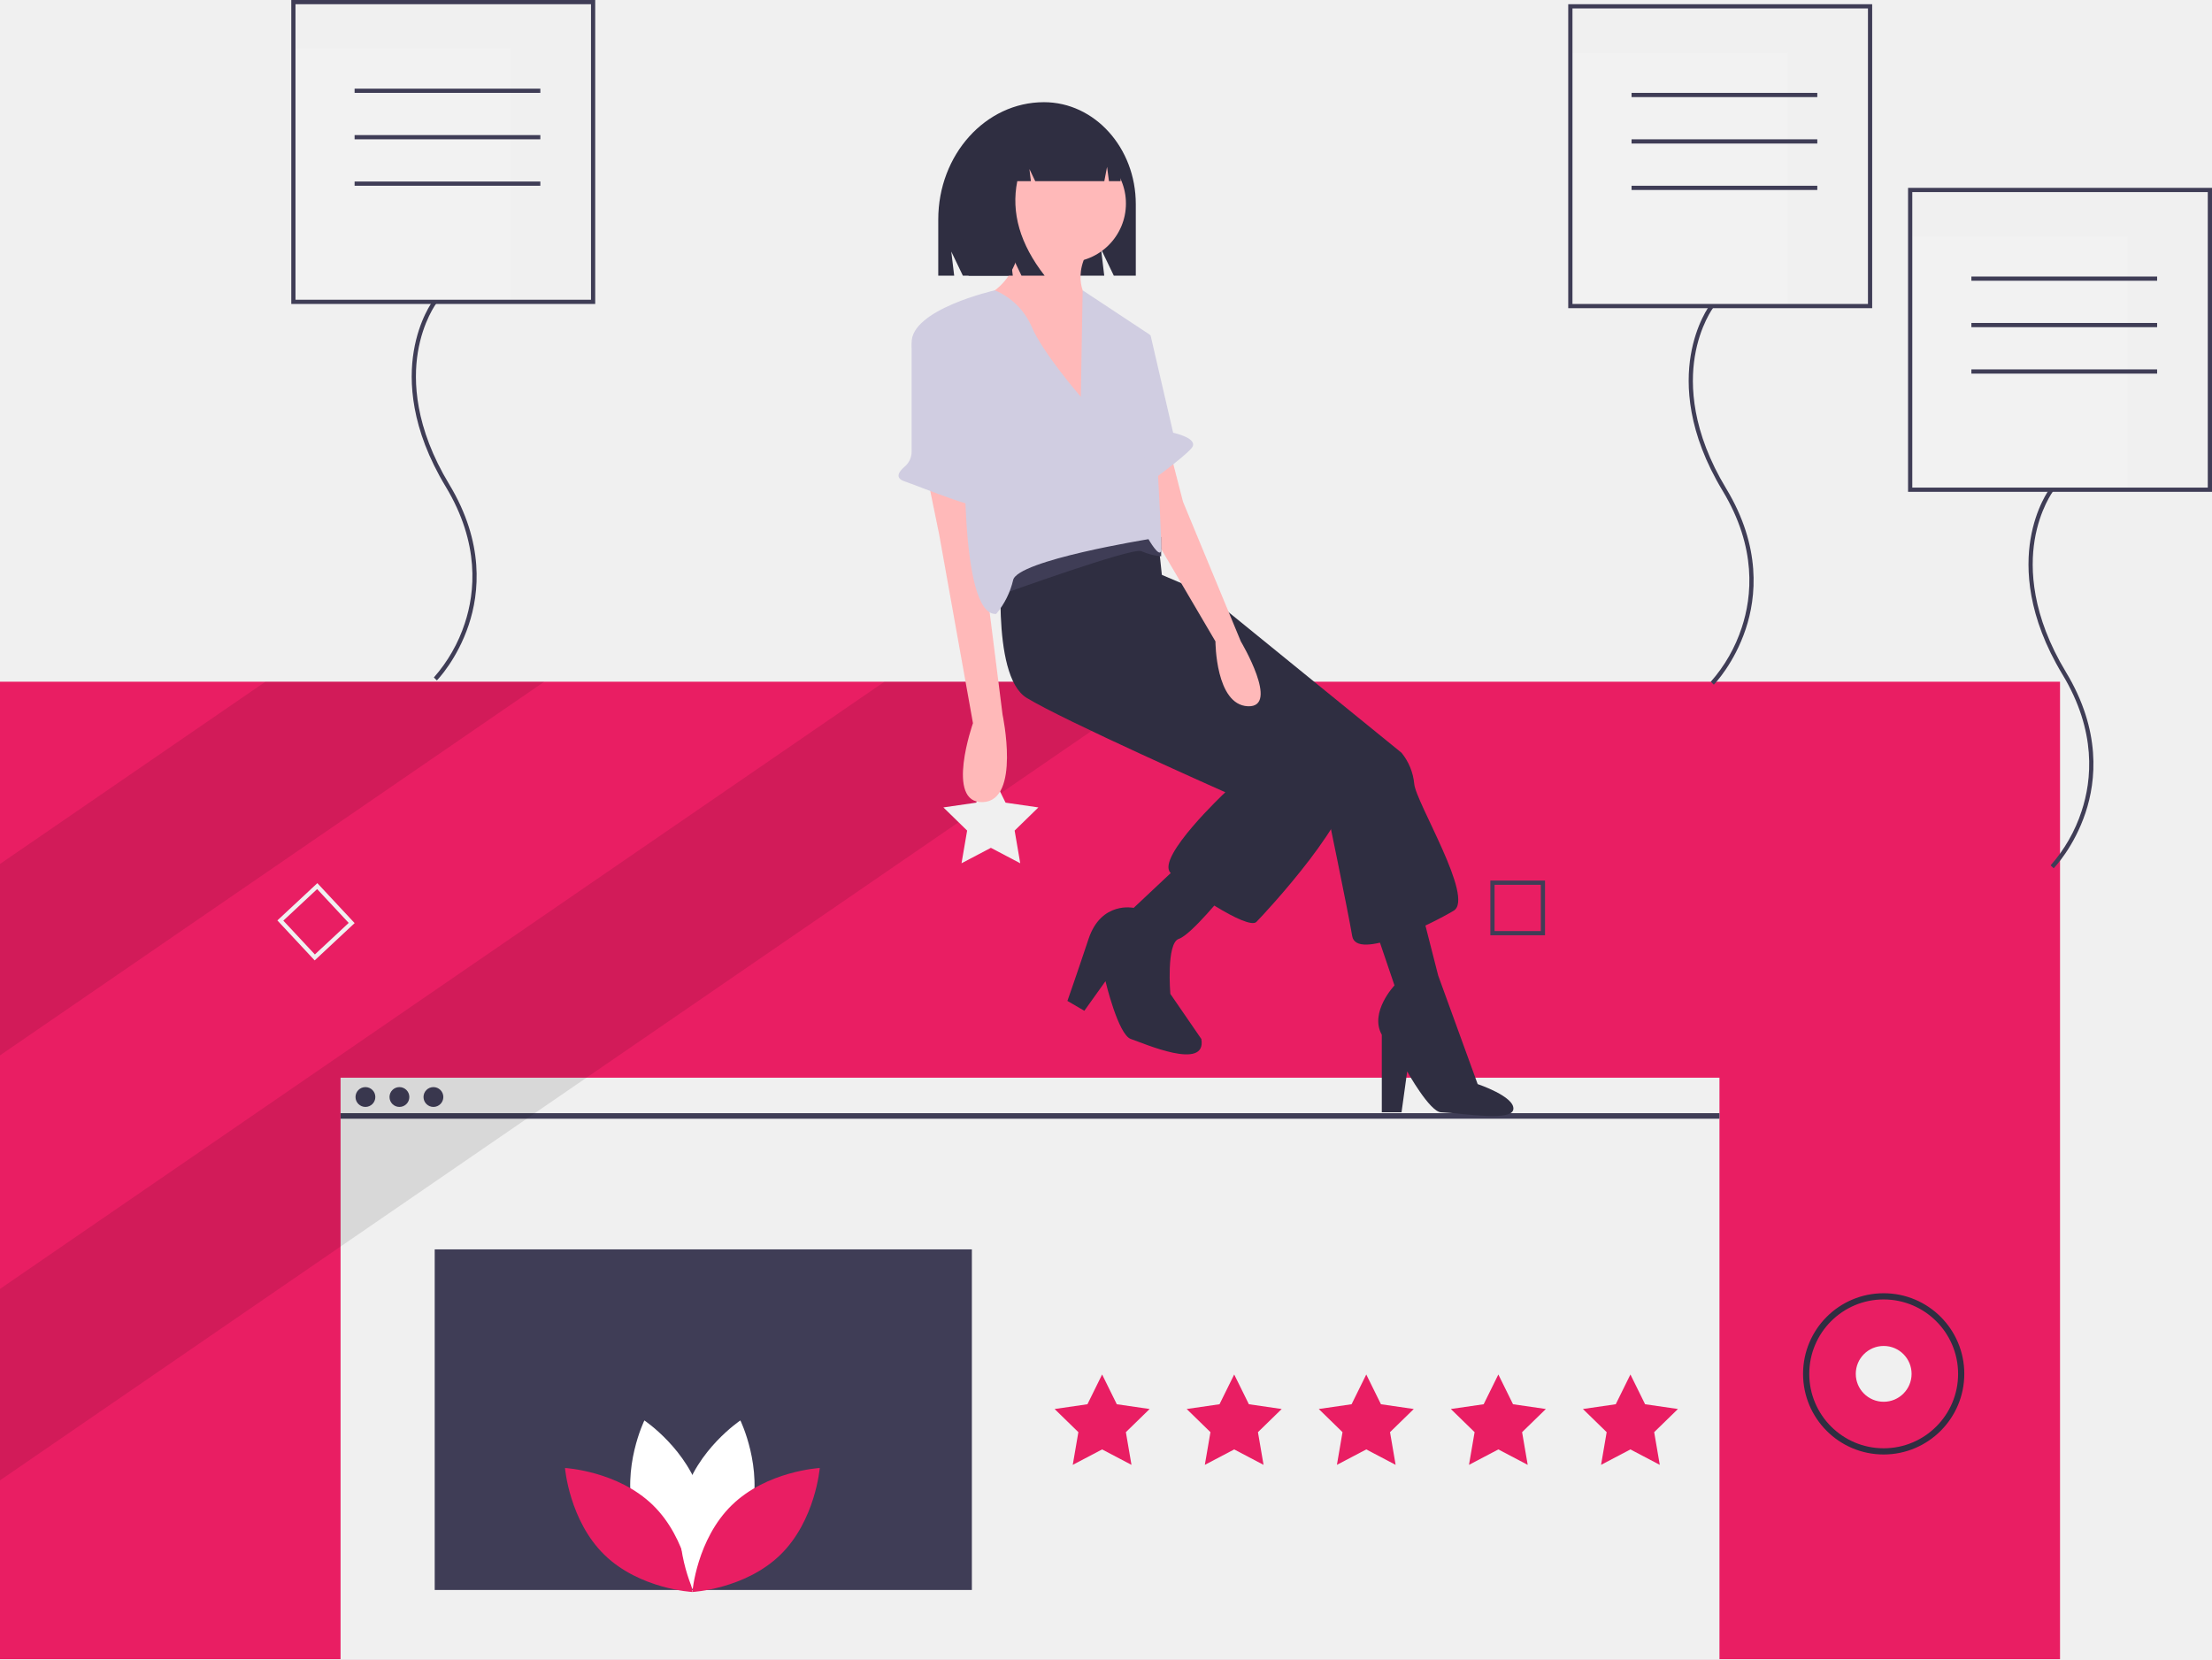
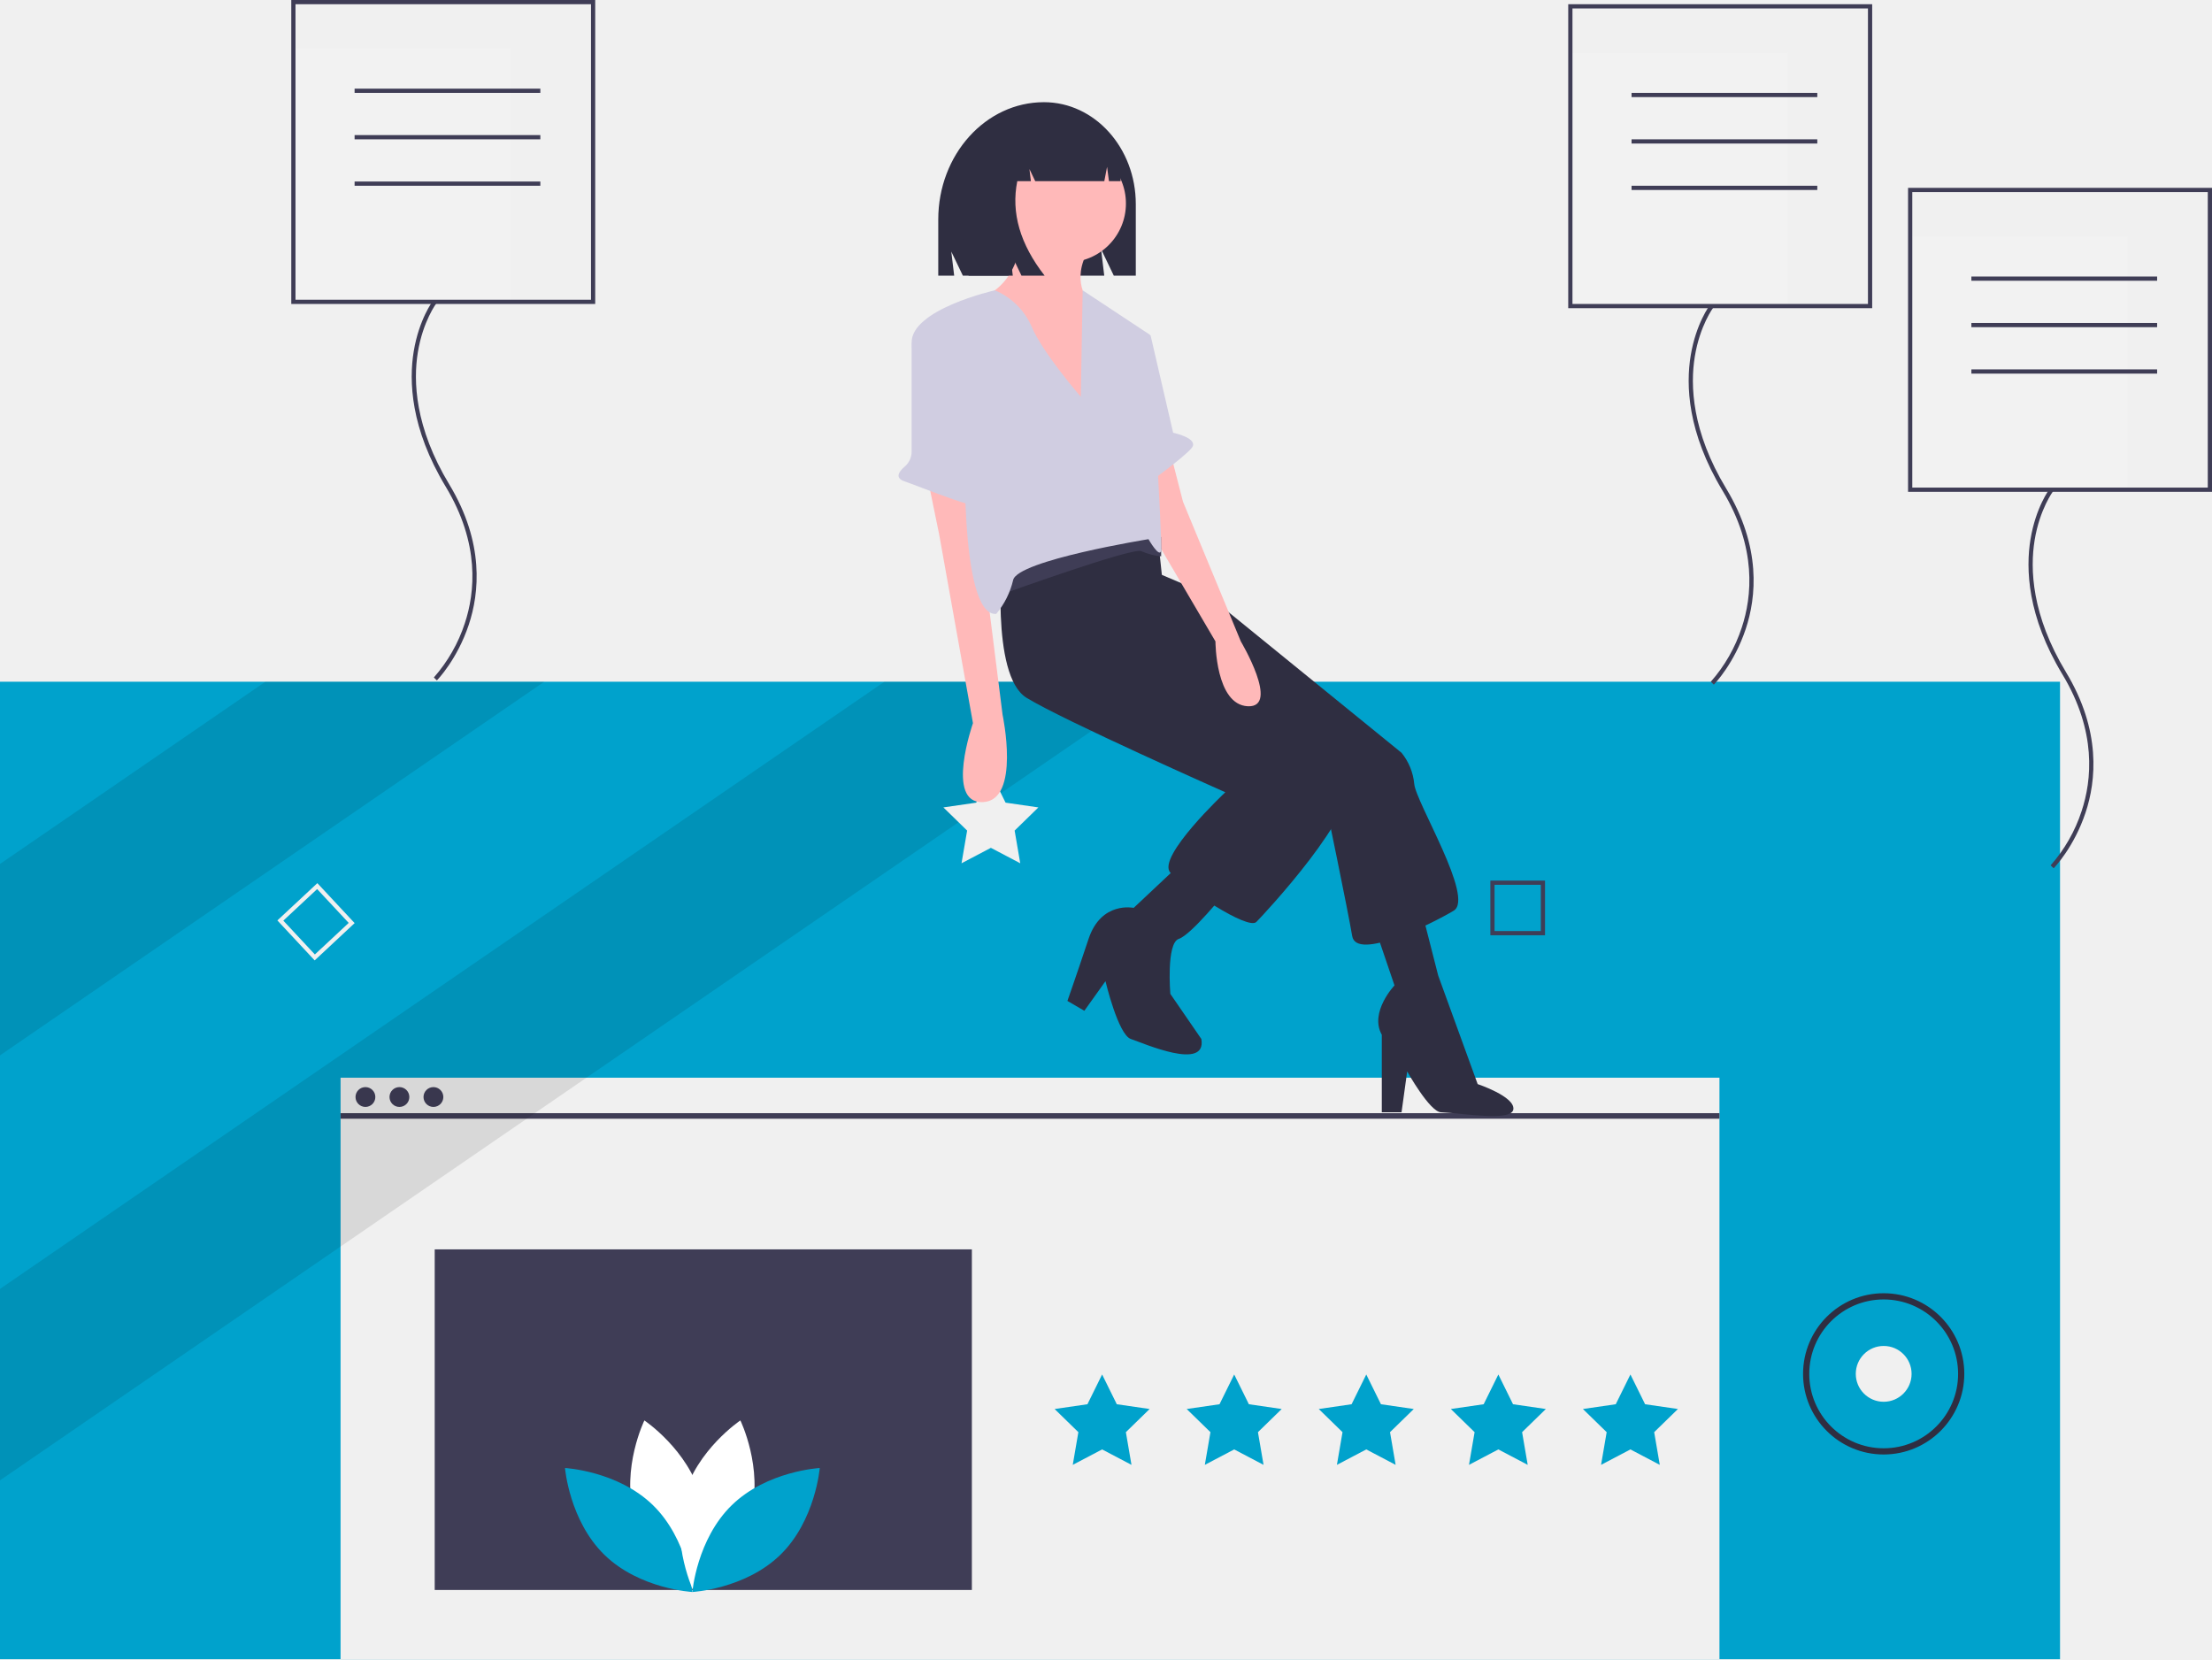
<svg xmlns="http://www.w3.org/2000/svg" id="b7d53209-d177-4d97-8fa5-97496651953b" data-name="Layer 1" width="1048" height="786.038" viewBox="0 0 1048 786.038">
-   <rect y="322.962" width="976" height="463.075" fill="#e91e63" />
+   <rect y="322.962" width="976" height="463.075" fill="#00a2cc" />
  <rect x="161.355" y="510.554" width="653.29" height="275.484" fill="#f0f0f0" />
  <rect x="161.355" y="527.363" width="653.29" height="2.624" fill="#3f3d56" />
  <circle cx="173.131" cy="519.706" r="4.698" fill="#3f3d56" />
  <circle cx="189.239" cy="519.706" r="4.698" fill="#3f3d56" />
  <circle cx="205.347" cy="519.706" r="4.698" fill="#3f3d56" />
-   <polygon points="522.161 651.159 529.116 665.252 544.668 667.511 533.415 678.481 536.071 693.97 522.161 686.657 508.251 693.97 510.907 678.481 499.654 667.511 515.206 665.252 522.161 651.159" fill="#e91e63" />
-   <polygon points="584.736 651.159 591.691 665.252 607.243 667.511 595.989 678.481 598.646 693.97 584.736 686.657 570.826 693.97 573.482 678.481 562.229 667.511 577.781 665.252 584.736 651.159" fill="#e91e63" />
-   <polygon points="647.311 651.159 654.266 665.252 669.818 667.511 658.564 678.481 661.221 693.97 647.311 686.657 633.401 693.97 636.057 678.481 624.804 667.511 640.356 665.252 647.311 651.159" fill="#e91e63" />
-   <polygon points="709.886 651.159 716.841 665.252 732.393 667.511 721.139 678.481 723.796 693.97 709.886 686.657 695.976 693.97 698.632 678.481 687.379 667.511 702.931 665.252 709.886 651.159" fill="#e91e63" />
-   <polygon points="772.461 651.159 779.416 665.252 794.968 667.511 783.714 678.481 786.371 693.97 772.461 686.657 758.55 693.97 761.207 678.481 749.954 667.511 765.506 665.252 772.461 651.159" fill="#e91e63" />
+   <polygon points="522.161 651.159 529.116 665.252 544.668 667.511 533.415 678.481 536.071 693.97 522.161 686.657 508.251 693.97 510.907 678.481 499.654 667.511 515.206 665.252 522.161 651.159" fill="#00a2cc" />
+   <polygon points="584.736 651.159 591.691 665.252 607.243 667.511 595.989 678.481 598.646 693.97 584.736 686.657 570.826 693.97 573.482 678.481 562.229 667.511 577.781 665.252 584.736 651.159" fill="#00a2cc" />
+   <polygon points="647.311 651.159 654.266 665.252 669.818 667.511 658.564 678.481 661.221 693.97 647.311 686.657 633.401 693.97 636.057 678.481 624.804 667.511 640.356 665.252 647.311 651.159" fill="#00a2cc" />
+   <polygon points="709.886 651.159 716.841 665.252 732.393 667.511 721.139 678.481 723.796 693.97 709.886 686.657 695.976 693.97 698.632 678.481 687.379 667.511 702.931 665.252 709.886 651.159" fill="#00a2cc" />
+   <polygon points="772.461 651.159 779.416 665.252 794.968 667.511 783.714 678.481 786.371 693.97 772.461 686.657 758.55 693.97 761.207 678.481 749.954 667.511 765.506 665.252 772.461 651.159" fill="#00a2cc" />
  <rect x="205.957" y="591.887" width="254.495" height="161.355" fill="#3f3d56" />
  <polygon points="257.853 322.962 0 499.98 0 409.294 125.752 322.962 257.853 322.962" opacity="0.1" />
  <polygon points="551.112 322.962 0 701.307 0 610.607 419.011 322.962 551.112 322.962" opacity="0.1" />
  <path d="M225.081,511.968l-17.664-18.938L226.355,475.366,244.019,494.304Zm-14.848-18.84,14.946,16.024,16.024-14.946-14.946-16.024Z" transform="translate(-76 -56.98118)" fill="#f0f0f0" />
  <path d="M808,500.056H782.103v-25.897H808Zm-23.905-1.992h21.913V476.151H784.095Z" transform="translate(-76 -56.98118)" fill="#3f3d56" />
  <circle cx="892.45" cy="650.862" r="13.221" fill="#f0f0f0" />
  <path d="M968.45,746.038a38.195,38.195,0,1,1,38.195-38.195A38.238,38.238,0,0,1,968.45,746.038Zm0-73.452a35.257,35.257,0,1,0,35.257,35.257A35.297,35.297,0,0,0,968.45,672.586Z" transform="translate(-76 -56.98118)" fill="#2f2e41" />
  <path d="M376.409,774.851c6.073,22.45,26.875,36.354,26.875,36.354s10.955-22.495,4.882-44.945-26.875-36.354-26.875-36.354S370.335,752.401,376.409,774.851Z" transform="translate(-76 -56.98118)" fill="#fff" />
-   <path d="M385.333,770.027c16.665,16.223,18.7,41.16,18.7,41.16s-24.984-1.364-41.648-17.587S343.684,752.44,343.684,752.44,368.668,753.804,385.333,770.027Z" transform="translate(-76 -56.98118)" fill="#e91e63" />
+   <path d="M385.333,770.027c16.665,16.223,18.7,41.16,18.7,41.16s-24.984-1.364-41.648-17.587S343.684,752.44,343.684,752.44,368.668,753.804,385.333,770.027Z" transform="translate(-76 -56.98118)" fill="#00a2cc" />
  <path d="M431.657,774.851c-6.073,22.45-26.875,36.354-26.875,36.354s-10.955-22.495-4.882-44.945,26.875-36.354,26.875-36.354S437.731,752.401,431.657,774.851Z" transform="translate(-76 -56.98118)" fill="#fff" />
-   <path d="M422.733,770.027c-16.665,16.223-18.7,41.16-18.7,41.16s24.984-1.364,41.648-17.587S464.382,752.44,464.382,752.44,439.398,753.804,422.733,770.027Z" transform="translate(-76 -56.98118)" fill="#e91e63" />
+   <path d="M422.733,770.027c-16.665,16.223-18.7,41.16-18.7,41.16s24.984-1.364,41.648-17.587S464.382,752.44,464.382,752.44,439.398,753.804,422.733,770.027Z" transform="translate(-76 -56.98118)" fill="#00a2cc" />
  <rect x="744" y="25" width="103" height="120" fill="#f2f2f2" />
  <path d="M887.981,381.329l-1.431-1.397a73.107,73.107,0,0,0,14.662-25.651c4.866-14.643,7.243-37.769-9.068-64.783-16.688-27.64-17.439-50.089-15.131-64.055,2.512-15.196,8.921-23.714,9.192-24.069l1.589,1.214c-.064.083-6.417,8.556-8.828,23.299-2.226,13.611-1.449,35.517,14.889,62.577,16.728,27.705,14.25,51.473,9.226,66.533C897.638,371.315,888.373,380.928,887.981,381.329Z" transform="translate(-76 -56.98118)" fill="#3f3d56" />
  <path d="M963,202.981H819v-144H963Zm-142-2H961v-140H821Z" transform="translate(-76 -56.98118)" fill="#3f3d56" />
  <rect x="773" y="44" width="88" height="2" fill="#3f3d56" />
  <rect x="773" y="66" width="88" height="2" fill="#3f3d56" />
  <rect x="773" y="88" width="88" height="2" fill="#3f3d56" />
  <rect x="905" y="112" width="103" height="120" fill="#f2f2f2" />
  <path d="M1048.981,468.329l-1.431-1.397a73.107,73.107,0,0,0,14.662-25.651c4.866-14.643,7.243-37.769-9.068-64.783-16.688-27.64-17.439-50.089-15.131-64.055,2.512-15.196,8.921-23.714,9.192-24.069l1.589,1.214c-.064.083-6.417,8.556-8.828,23.299-2.226,13.611-1.449,35.517,14.889,62.577,16.728,27.705,14.25,51.473,9.226,66.533C1058.638,458.315,1049.373,467.928,1048.981,468.329Z" transform="translate(-76 -56.98118)" fill="#3f3d56" />
  <path d="M1124,289.981H980v-144h144Zm-142-2h140v-140H982Z" transform="translate(-76 -56.98118)" fill="#3f3d56" />
  <rect x="934" y="131" width="88" height="2" fill="#3f3d56" />
  <rect x="934" y="153" width="88" height="2" fill="#3f3d56" />
  <rect x="934" y="175" width="88" height="2" fill="#3f3d56" />
  <rect x="139" y="23" width="103" height="120" fill="#f2f2f2" />
  <path d="M282.981,379.329l-1.431-1.397a73.107,73.107,0,0,0,14.662-25.651c4.866-14.643,7.243-37.769-9.068-64.783-16.688-27.64-17.439-50.089-15.131-64.055,2.512-15.196,8.921-23.714,9.192-24.069l1.589,1.214c-.064.083-6.417,8.556-8.828,23.299-2.226,13.611-1.449,35.517,14.889,62.577,16.728,27.705,14.25,51.473,9.226,66.533C292.638,369.315,283.373,378.928,282.981,379.329Z" transform="translate(-76 -56.98118)" fill="#3f3d56" />
  <path d="M358,200.981H214v-144H358Zm-142-2H356v-140H216Z" transform="translate(-76 -56.98118)" fill="#3f3d56" />
  <rect x="168" y="42" width="88" height="2" fill="#3f3d56" />
  <rect x="168" y="64" width="88" height="2" fill="#3f3d56" />
  <rect x="168" y="86" width="88" height="2" fill="#3f3d56" />
  <polygon points="469.461 366.159 476.416 380.252 491.968 382.511 480.714 393.481 483.371 408.97 469.461 401.657 455.55 408.97 458.207 393.481 446.954 382.511 462.506 380.252 469.461 366.159" fill="#f0f0f0" />
  <path d="M570.603,105.392h0c24.032,0,43.514,21.62,43.514,48.291v33.885H603.695l-6.033-12.555,1.508,12.555H532.185l-5.485-11.413,1.371,11.413h-7.542V160.962C520.53,130.272,542.948,105.392,570.603,105.392Z" transform="translate(-76 -56.98118)" fill="#2f2e41" />
  <path d="M620.462,326.777,647.179,338.132l92.842,75.476a27.326,27.326,0,0,1,6.011,14.694c.668,8.683,28.721,54.102,18.702,60.113s-46.087,24.045-48.091,12.023-12.691-63.453-12.691-63.453l-89.502-80.151Z" transform="translate(-76 -56.98118)" fill="#2f2e41" />
  <path d="M725.326,490.42l11.355,33.396s-12.023,12.691-6.011,23.377v36.736h9.351l2.672-19.37s10.651,19.125,16.03,19.37c11.277.513,33.609,4.524,34.277-1.487s-16.911-11.872-16.911-11.872l-18.702-51.43-8.015-31.393Z" transform="translate(-76 -56.98118)" fill="#2f2e41" />
  <path d="M550.997,318.094s-6.011,58.778,11.355,69.464S656.53,432.31,656.53,432.31s-32.728,30.725-26.049,38.072,36.736,27.385,40.744,23.377,48.759-52.098,43.415-67.461-79.483-65.457-79.483-65.457l-8.683-31.393-2.672-25.381-28.053-18.034Z" transform="translate(-76 -56.98118)" fill="#2f2e41" />
  <circle cx="505.598" cy="96.419" r="27.845" fill="#ffb9b9" />
  <path d="M560.014,164.805s1.336,25.381-19.37,33.396S592.075,258.315,592.075,258.315V200.205s-9.351-10.019,0-25.381Z" transform="translate(-76 -56.98118)" fill="#ffb9b9" />
  <path d="M515.597,284.03l5.343,26.049L536.971,399.581s-13.359,38.072,4.675,37.404,9.351-41.411,9.351-41.411l-9.351-74.14V292.713Z" transform="translate(-76 -56.98118)" fill="#ffb9b9" />
  <path d="M630.481,271.339l6.011,23.377,27.385,66.125s18.702,31.393,3.34,30.725-15.362-30.725-15.362-30.725l-31.393-53.434V277.351Z" transform="translate(-76 -56.98118)" fill="#ffb9b9" />
  <path d="M635.156,466.374l-22.042,20.706s-15.362-3.34-21.374,14.694-10.019,29.389-10.019,29.389l8.015,4.675,10.019-14.026s6.011,25.381,12.023,27.385,36.068,15.362,33.396,0l-14.694-21.374s-2.004-24.045,4.008-26.049S656.53,479.733,656.53,479.733Z" transform="translate(-76 -56.98118)" fill="#2f2e41" />
  <path d="M549.939,338.8s62.785-22.71,66.793-20.706a30.121,30.121,0,0,0,9.408,2.442l-.057-9.121s-20.706-7.347-32.061-2.672-46.087,25.381-46.087,25.381Z" transform="translate(-76 -56.98118)" fill="#3f3d56" />
  <path d="M588.067,244.956s-18.034-20.706-23.377-33.396a32.791,32.791,0,0,0-17.335-17.046s-40.106,9.031-39.439,25.061,25.381,40.744,25.381,40.744-3.34,88.834,14.694,87.498a38.682,38.682,0,0,0,8.015-16.03c2.004-9.351,64.121-19.37,64.121-19.37s5.343,9.351,6.011,5.343-5.343-102.193-5.343-102.193l-31.851-21.054Z" transform="translate(-76 -56.98118)" fill="#d0cde1" />
  <path d="M513.061,213.123l-.447.251a9.215,9.215,0,0,0-4.705,8.037l.007,49.569a9.288,9.288,0,0,1-3.304,7.069c-2.573,2.188-4.959,5.342-.035,6.983,8.015,2.672,39.408,16.03,40.076,11.355s2.004-10.019,0-10.019c-1.569,0-10.915-47.896-18.426-68.374A9.216,9.216,0,0,0,513.061,213.123Z" transform="translate(-76 -56.98118)" fill="#d0cde1" />
  <path d="M611.779,213.23l9.351,2.672,10.687,46.087s12.691,2.672,8.683,7.347S619.794,286.034,619.794,286.034Z" transform="translate(-76 -56.98118)" fill="#d0cde1" />
  <path d="M558.233,118.695a22.821,22.821,0,0,1,18.006-9.189h.854c16.472,0,29.824,14.905,29.824,33.291v0h-5.519l-.891-6.785-1.307,6.785h-32.734l-2.742-5.74.686,5.74h-6.44q-4.507,22.385,12.953,44.771h-10.97l-5.485-11.48,1.371,11.48h-20.911l-4.114-26.403C530.814,141.391,542.303,124.623,558.233,118.695Z" transform="translate(-76 -56.98118)" fill="#2f2e41" />
</svg>
